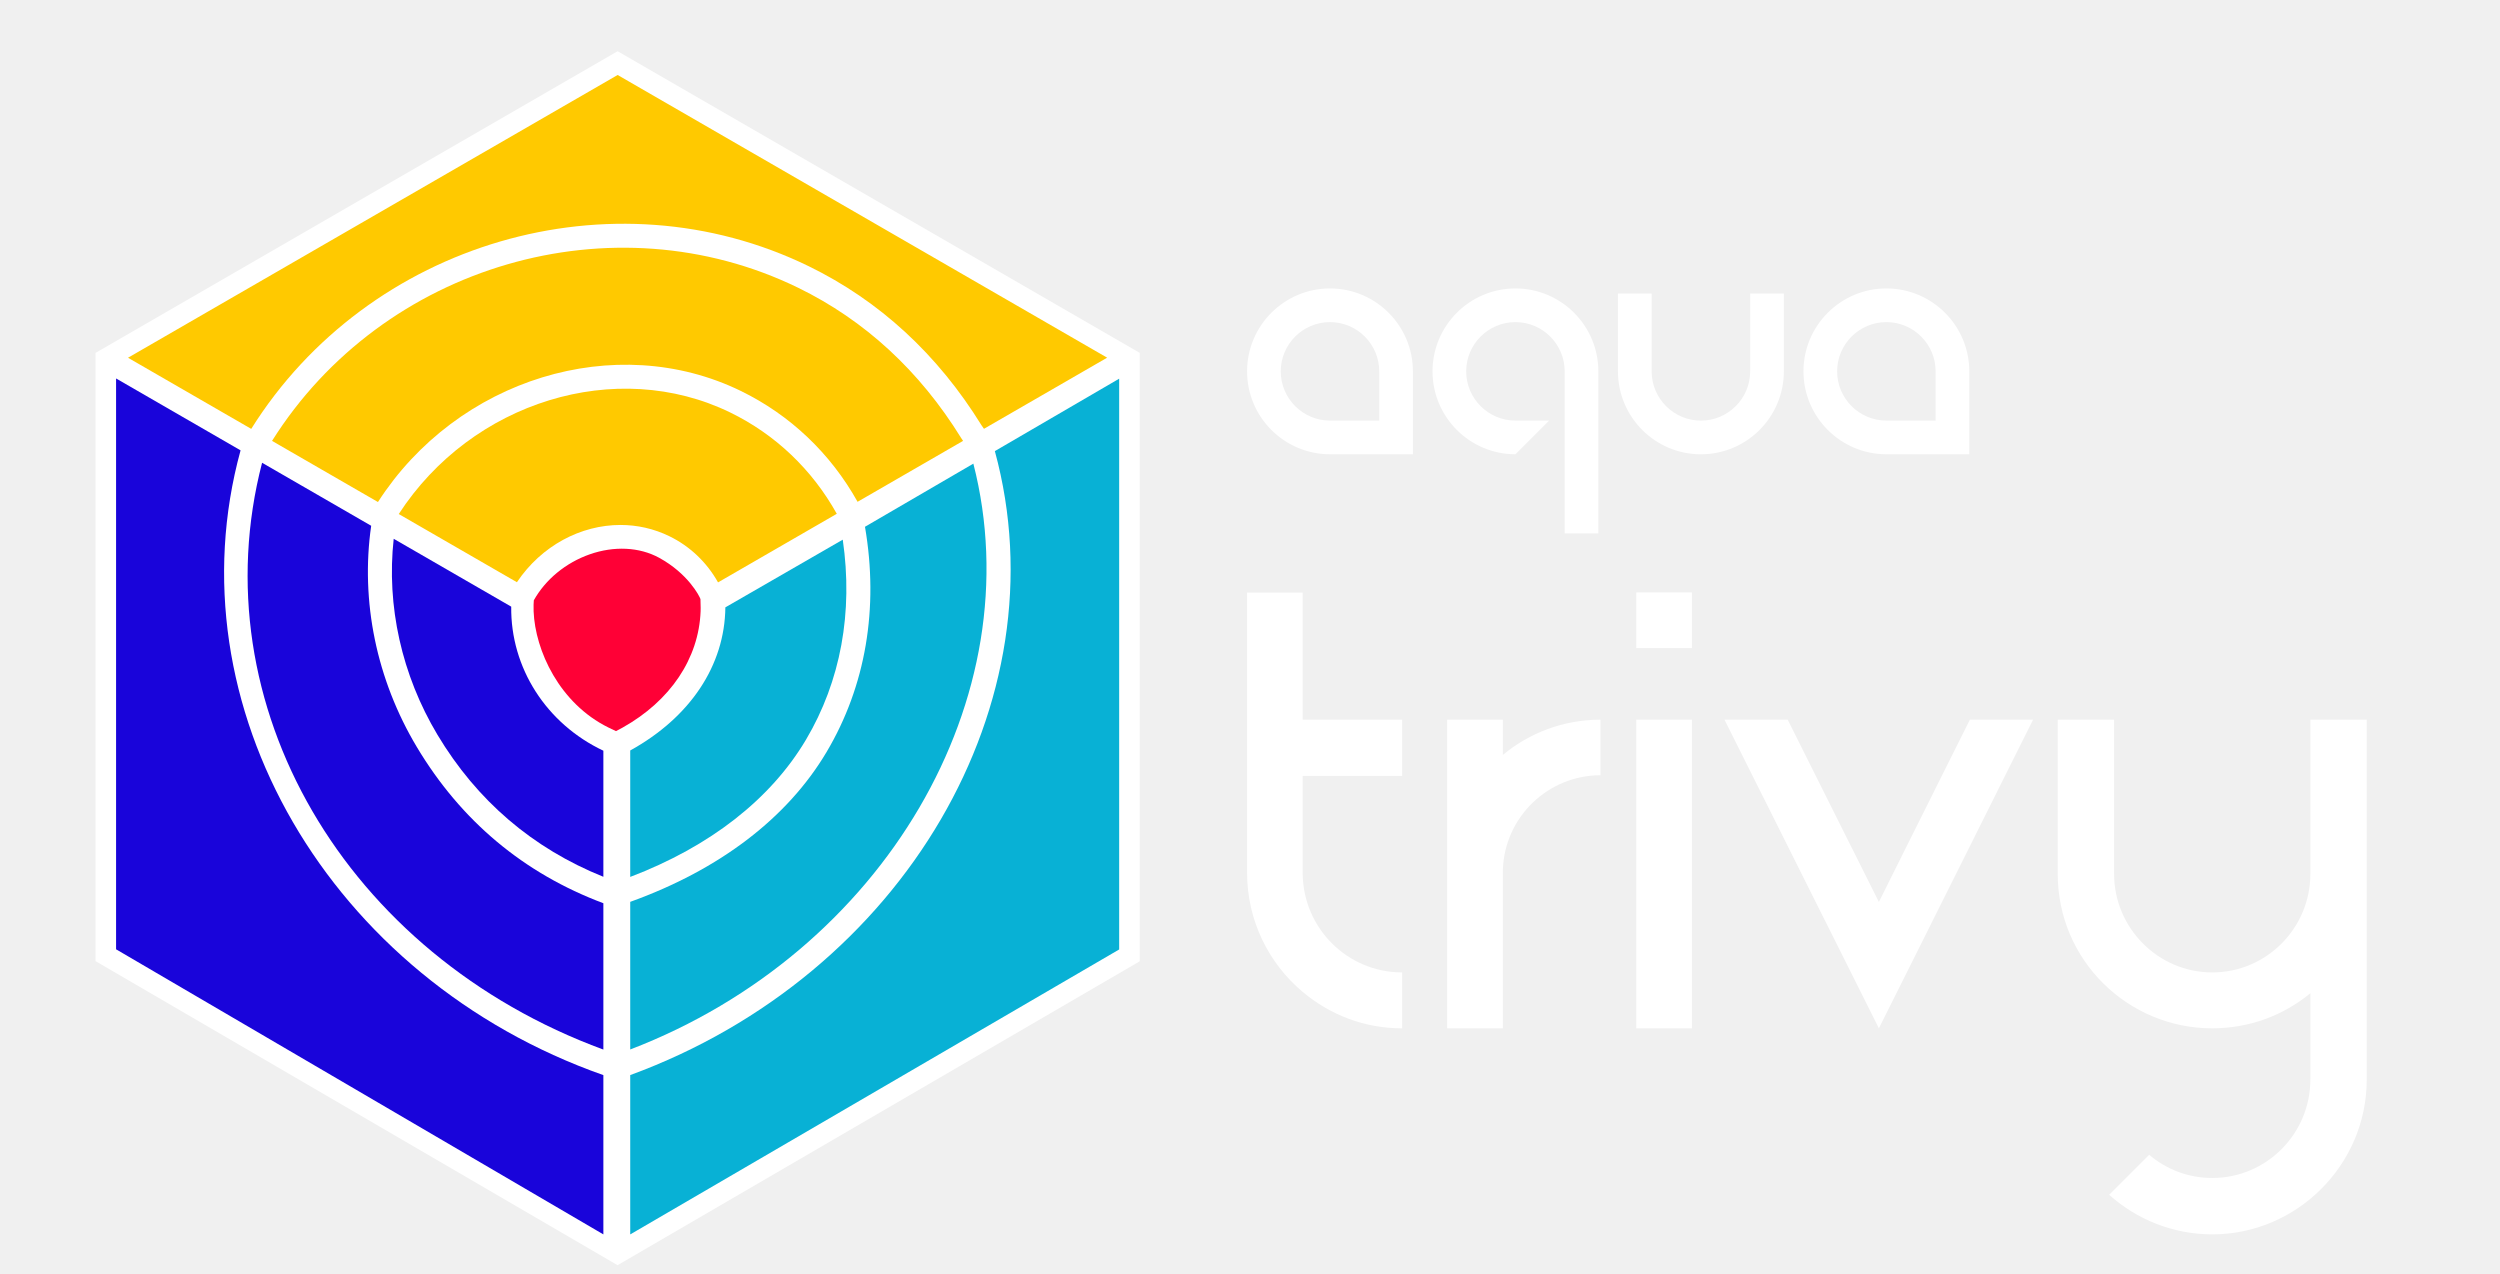
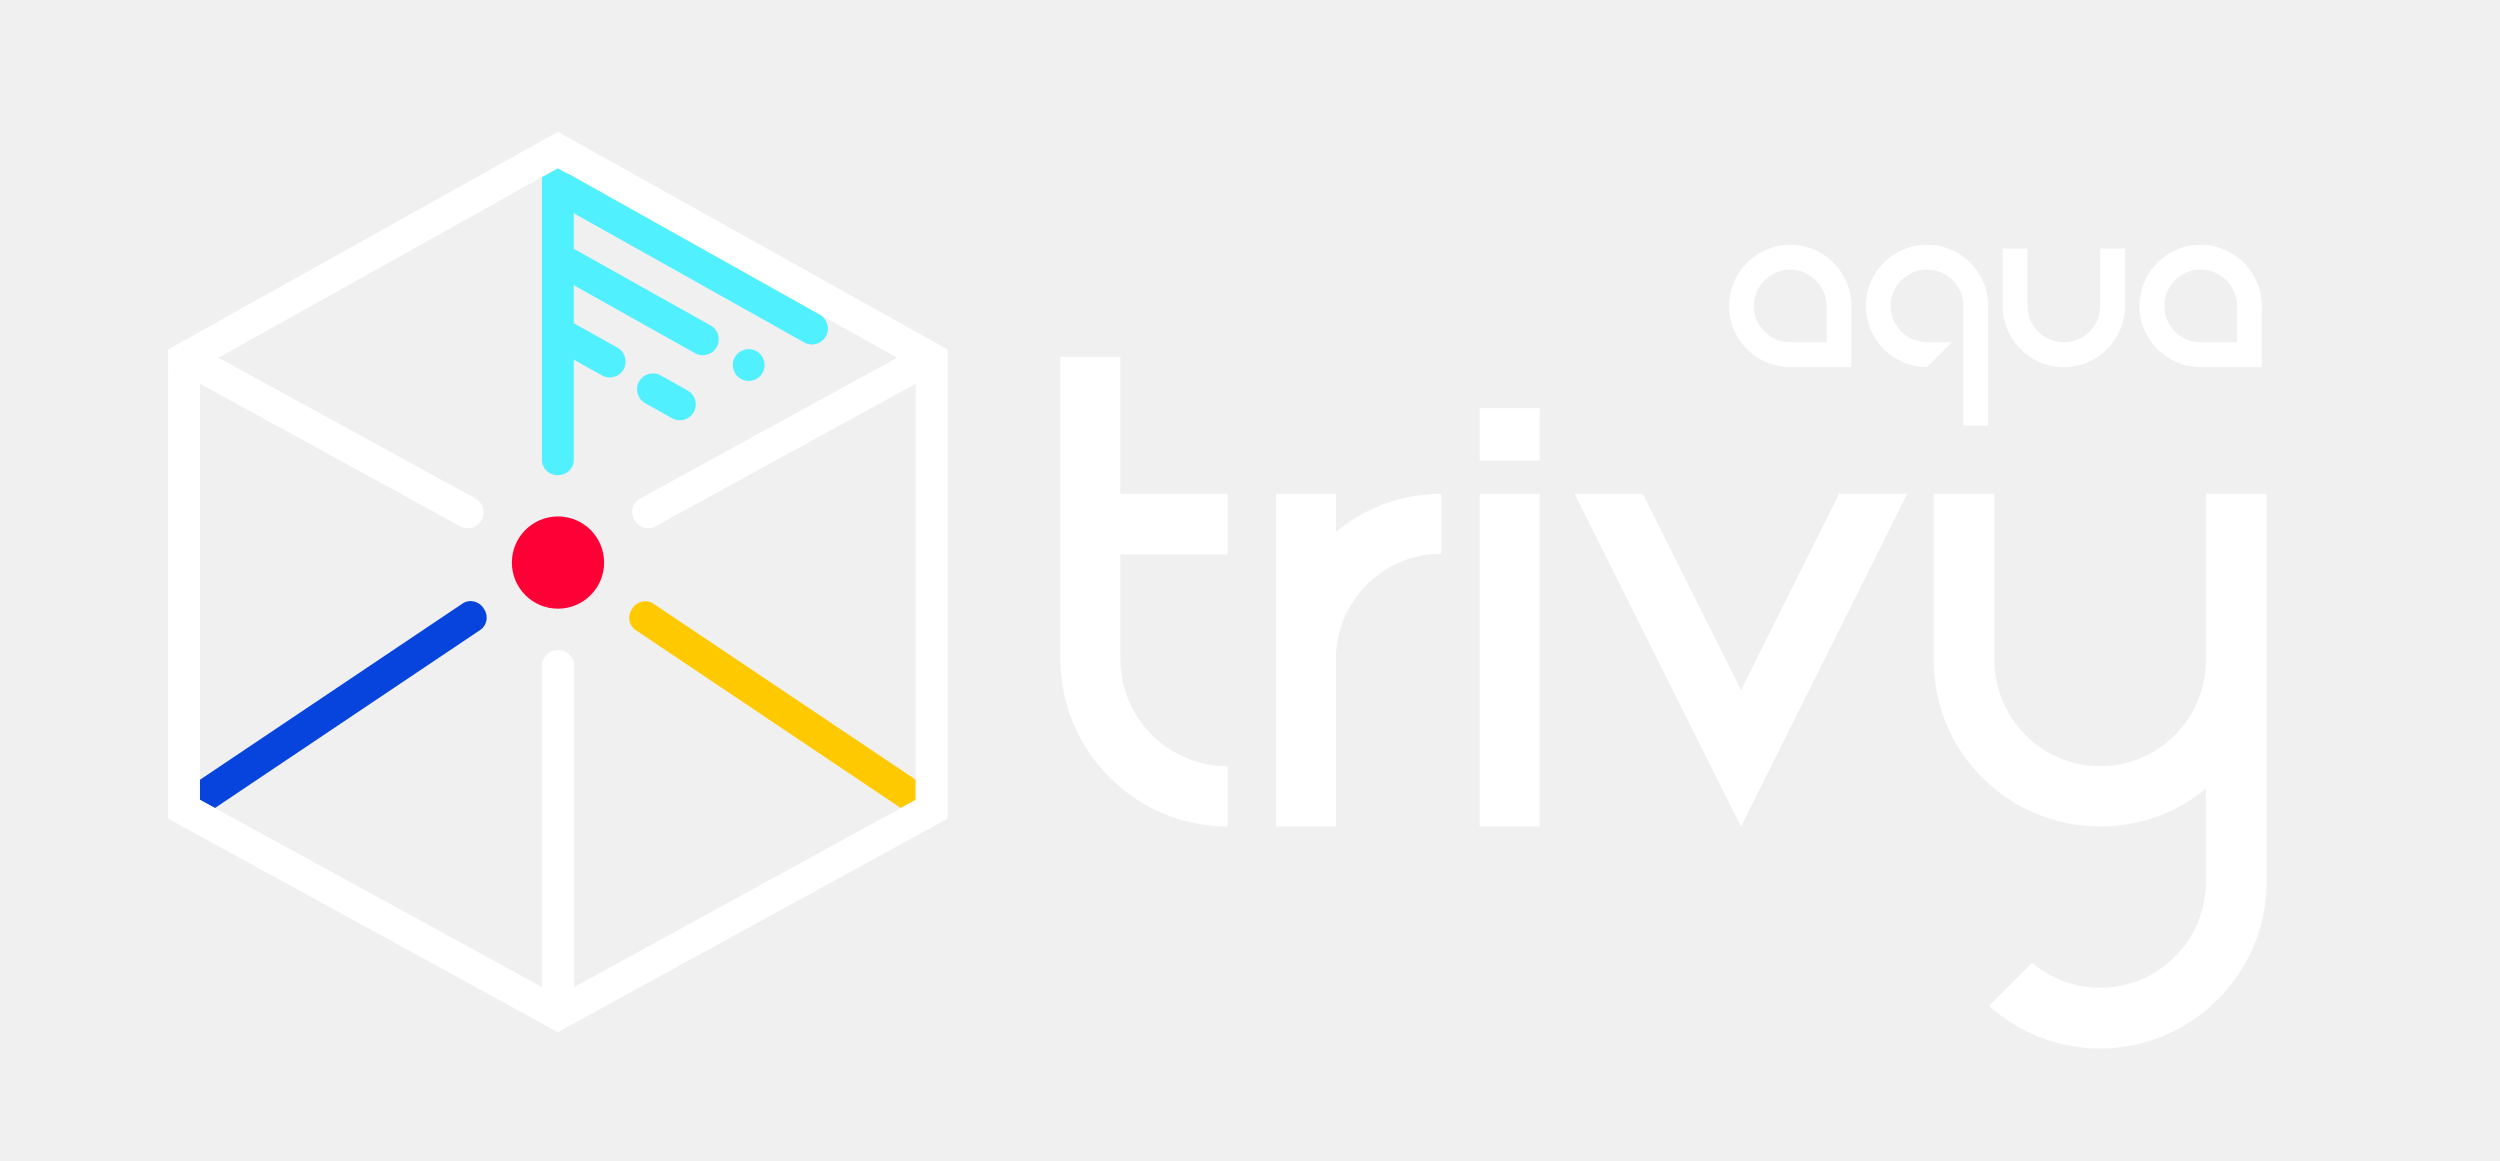
- <svg xmlns="http://www.w3.org/2000/svg" version="1.1" id="_x30_1" x="0px" y="0px" viewBox="0 0 265 135" enable-background="new 0 0 265 135" xml:space="preserve">
-   <g display="none">
-     <polygon display="inline" fill="#FFFFFF" points="65.469,9.61 12.669,40.117 12.669,101.621 65.463,132.371 118.268,101.639    118.268,40.115  " />
-     <g display="inline">
-       <path fill="#08B1D5" d="M64.511,80.035c-5.972-2.687-9.502-8.433-9.313-14.534l-12.765-7.371c-0.952,7.062,0.569,14.449,4.4,20.85    c4.078,6.813,9.966,11.887,17.678,14.825V80.035L64.511,80.035z" />
-       <path fill="#08B1D5" d="M64.511,111.257V95.432c-8.26-3.017-14.588-8.448-18.931-15.703c-4.108-6.864-5.671-14.819-4.507-22.384    l-11.864-6.851C22.412,75.299,37.662,101.72,64.511,111.257z" />
-       <path fill="#0D819B" d="M66.259,95.288v15.969c26.352-9.758,42.17-36.132,35.489-60.682l-11.8,6.874    c1.473,8.16,0.189,16.115-3.759,22.77C82.134,87.057,75.052,92.189,66.259,95.288z" />
-       <path fill="#0D819B" d="M75.879,65.569c0.053,5.924-3.429,11.136-9.62,14.466v13.769c8.227-2.999,14.873-7.918,18.675-14.329    c3.681-6.207,4.934-13.613,3.671-21.243L75.879,65.569z" />
-       <path fill="#F69421" d="M77.717,44.4c4.977,2.427,9.031,6.315,11.724,11.244c0.035,0.065,0.069,0.132,0.104,0.198l11.574-6.684    c-0.184-0.232-0.361-0.466-0.506-0.701c-4.246-6.868-9.855-12.036-16.673-15.361c-19.245-9.385-42.827-2.309-54.094,16.087    l11.546,6.665C49.232,43.242,65.013,38.204,77.717,44.4z" />
-       <path fill="#F69421" d="M70.489,59.089c2.06,1.005,3.731,2.627,4.832,4.692c0.037,0.07,0.07,0.143,0.105,0.214l12.854-7.423    c-0.04-0.076-0.079-0.153-0.12-0.228c-2.546-4.662-6.379-8.339-11.082-10.632c-12.018-5.861-26.965-1.08-34.421,10.866    l12.783,7.379C58.771,58.613,65.217,56.518,70.489,59.089z" />
-       <path fill="#0D819B" d="M116.672,41.881l-13.621,7.936c7.185,25.544-9.291,53.076-36.791,62.992v17.294l50.413-29.381V41.881z" />
-       <path fill="#08B1D5" d="M14.265,41.864v58.842l50.245,29.397v-17.294C36.51,103.127,20.607,75.545,27.905,49.74l-13.001-7.508    L14.265,41.864z" />
-       <path fill="#F69421" d="M14.987,40.606l1.484,0.857l12.109,6.989C40.23,29.398,64.649,22.066,84.579,31.784    c7.069,3.448,12.881,8.799,17.274,15.904c0.139,0.225,0.333,0.472,0.543,0.731l13.542-7.82l-50.47-29.146L14.987,40.606z" />
-       <path fill="#F0DF36" d="M66.202,78.433c4.968-2.778,7.95-7.226,8.141-12.159c0,0,0.022-0.489-0.015-1.283    c-0.007-0.163-1.102-2.766-4.435-4.583c-4.476-2.441-10.828-0.093-13.372,4.583c0,0-0.061,0.574-0.033,1.283    c0.182,4.483,2.945,9.749,7.836,12.159l0.991,0.473L66.202,78.433z" />
+ <svg xmlns="http://www.w3.org/2000/svg" version="1.1" id="Layer_1" x="0px" y="0px" viewBox="0 0 1920 891" style="enable-background:new 0 0 1920 891;" xml:space="preserve">
+   <style type="text/css">
+ 	.st0{fill:#FFFFFF;}
+ 	.st1{fill:#50F0FF;}
+ 	.st2{fill:#0744DD;}
+ 	.st3{fill:#FFC900;}
+ 	.st4{fill:#FF0036;}
+ </style>
+   <g>
+     <g>
+       <path class="st0" d="M1421.86,281.92h-46.97c-25.9,0-46.97-21.07-46.97-46.97c0-25.9,21.07-46.97,46.97-46.97    c25.9,0,46.97,21.07,46.97,46.97V281.92z M1374.89,207.05c-15.38,0-27.9,12.52-27.9,27.9c0,15.38,12.52,27.9,27.9,27.9h27.9v-27.9    C1402.79,219.57,1390.28,207.05,1374.89,207.05z" />
+       <path class="st0" d="M1737.06,281.92h-46.97c-25.9,0-46.97-21.07-46.97-46.97c0-25.9,21.07-46.97,46.97-46.97    c25.9,0,46.97,21.07,46.97,46.97V281.92z M1690.09,207.05c-15.38,0-27.9,12.52-27.9,27.9c0,15.38,12.52,27.9,27.9,27.9h27.9v-27.9    C1717.98,219.57,1705.47,207.05,1690.09,207.05z" />
+       <path class="st0" d="M1585.02,281.94c-25.91,0-46.99-21.08-46.99-46.99v-44.08h19.08v44.08c0,15.39,12.52,27.91,27.91,27.91    c15.39,0,27.91-12.52,27.91-27.91v-44.08h19.09v44.08C1632.01,260.86,1610.92,281.94,1585.02,281.94z" />
+       <path class="st0" d="M1479.94,187.98c-25.9,0-46.97,21.07-46.97,46.97c0,25.9,21.07,46.97,46.97,46.97l19.07-19.07h-19.07    c-15.38,0-27.9-12.52-27.9-27.9c0-15.38,12.52-27.9,27.9-27.9c15.38,0,27.9,12.52,27.9,27.9v91.8h19.07v-91.8    C1526.91,209.05,1505.84,187.98,1479.94,187.98z" />
+     </g>
+     <g>
+       <path class="st0" d="M942.76,588.45v46.29c-31.53,0-59.94-11.34-82.34-30.14c-28.15-23.63-46.04-59.08-46.04-98.71V274.06h46.04    v105.2h82.34v46.59h-82.34v81.19C861.05,552.1,897.55,588.45,942.76,588.45z" />
+       <path class="st0" d="M1106.82,379.26v45.98c-43.65,0.1-79.18,34.71-80.78,77.98v131.52h-46.12V379.26h46.12v29.16    C1047.97,390.24,1076.12,379.3,1106.82,379.26z" />
+       <path class="st0" d="M1136.4,353.72v-40.29h46.05v40.29H1136.4z M1136.4,634.74V379.26h46.05v255.48H1136.4z" />
+       <path class="st0" d="M1464.76,379.26l-127.64,255.48l-127.8-255.48h52.33l75.47,150.88l75.31-150.88H1464.76z" />
+       <path class="st0" d="M1740.81,379.26c0,0,0,279.32,0,297.8c0,71.31-58.52,128.26-127.83,128.2    c-32.47,0.03-62.55-12.29-85.37-32.76l33.1-33.09c14.13,11.97,32.36,19.22,52.28,19.2c44.86,0,81.17-36.69,81.17-81.55v-71.39    c-22.26,18.42-50.67,29.09-81.17,29.06c-69.46,0.06-127.95-56-127.95-127.85c0-1.51,0-127.64,0-127.64h46.64    c0,0,0.02,124.23,0.02,127.64c0,44.67,36.39,81.6,81.28,81.55c44.86,0,81.17-36.69,81.17-81.55V379.26H1740.81z" />
+     </g>
+     <g>
+       <g>
+         <g>
+           <path class="st1" d="M428.54,364.9c0.04,0,0.08,0,0.12,0c6.56,0.01,11.98-5.03,11.98-11.58V135.99l-12.23-6.83l-12.18,6.8      v217.36c0,6.56,5.43,11.61,11.98,11.58C428.32,364.9,428.43,364.9,428.54,364.9z" />
+           <path class="st2" d="M355.18,463.55L153.55,598.87v15.41l11.49,6.29l203.73-136.73c5.23-3.51,6.53-10.52,3.15-15.84      c-0.14-0.23-0.29-0.45-0.43-0.68C367.99,461.7,360.68,459.86,355.18,463.55z" />
+           <path class="st3" d="M488.27,483.95l203.55,136.61l11.45-6.28v-15.44L501.86,463.66c-5.51-3.7-12.82-1.87-16.32,3.76      c-0.13,0.21-0.27,0.43-0.4,0.64C481.73,473.4,483.02,480.43,488.27,483.95z" />
+           <path class="st0" d="M727.69,282.29v-13.96l-12.5-6.98l-0.93-0.49L440.33,107.87l-11.92-6.64l-11.87,6.64L142.56,260.86      l-0.93,0.49l-12.5,6.98v13.96l-0.93,0.54l0.93,0.49v13.92v331.5l12.69,6.94l266.85,146.2l3.37,1.85l16.41,8.98l16.36-8.98      l3.37-1.85l266.85-146.2l12.65-6.94v-331.5v-13.87l0.98-0.54L727.69,282.29z M440.95,758.05V511.4c0-6.72-5.5-12.22-12.22-12.21      l-0.19,0l-0.13,0c-6.72-0.01-12.22,5.49-12.22,12.21v246.64L165.04,620.57l-11.49-6.29v-15.41V294.7l199.98,109.56      c5.77,3.16,13.1,1.04,16.28-4.72l0.14-0.26c3.22-5.83,1.08-13.22-4.76-16.42L167.81,274.72l248.42-138.75l12.18-6.8l12.23,6.83      l248.37,138.73L491.47,382.95c-5.81,3.18-7.63,10.45-4.41,16.24c0.05,0.1,0.11,0.2,0.16,0.29c3.16,5.73,10.22,8.01,15.96,4.86      L703.27,294.7v304.15v15.44l-11.45,6.28L440.95,758.05z" />
+         </g>
+         <circle class="st4" cx="428.54" cy="432.05" r="35.42" />
+       </g>
+       <path class="st1" d="M617.65,262.99L426.32,155.74c-5.88-3.3-7.98-10.74-4.68-16.62v0c3.3-5.88,10.74-7.98,16.62-4.68    l191.33,107.25c5.88,3.3,7.98,10.74,4.68,16.62l0,0C630.97,264.19,623.53,266.29,617.65,262.99z" />
+       <path class="st1" d="M533.81,271.27l-107.48-60.25c-5.88-3.3-7.98-10.74-4.68-16.62v0c3.3-5.88,10.74-7.98,16.62-4.68    l107.48,60.25c5.88,3.3,7.98,10.74,4.68,16.62v0C547.13,272.47,539.69,274.56,533.81,271.27z" />
+       <path class="st1" d="M569.02,291L569.02,291c-5.88-3.3-7.98-10.74-4.68-16.62l0,0c3.3-5.88,10.74-7.98,16.62-4.68v0    c5.88,3.3,7.98,10.74,4.68,16.62v0C582.34,292.2,574.9,294.3,569.02,291z" />
+       <path class="st1" d="M462.29,288.33l-35.7-20.01c-5.88-3.3-7.98-10.74-4.68-16.62v0c3.3-5.88,10.74-7.98,16.62-4.68l35.7,20.01    c5.88,3.3,7.98,10.74,4.68,16.62v0C475.61,289.53,468.17,291.63,462.29,288.33z" />
+       <path class="st1" d="M516.16,321.21l-20.67-11.58c-5.88-3.3-7.98-10.74-4.68-16.62v0c3.3-5.88,10.74-7.98,16.62-4.68l20.67,11.58    c5.88,3.3,7.98,10.74,4.68,16.62v0C529.48,322.41,522.04,324.51,516.16,321.21z" />
    </g>
  </g>
-   <g>
-     <path fill="#FFFFFF" d="M148.629,103.076v5.928c-4.038,0-7.676-1.454-10.545-3.863c-3.605-3.025-5.894-7.565-5.894-12.638V62.815   h5.894v13.471h10.545v5.966h-10.545v10.395C138.164,98.419,142.84,103.076,148.629,103.076z" />
-     <path fill="#FFFFFF" d="M169.65,76.285v5.889c-5.591,0.011-10.143,4.446-10.345,9.984v16.845h-5.908V76.285h5.908v3.735   C162.113,77.689,165.718,76.291,169.65,76.285z" />
-     <path fill="#FFFFFF" d="M173.447,68.698v-5.9h5.897v5.9H173.447z M173.447,109.003V76.285h5.897v32.719H173.447z" />
-     <path fill="#FFFFFF" d="M215.508,76.285l-16.348,32.719l-16.364-32.719h6.699l9.665,19.32l9.646-19.32L215.508,76.285z" />
-     <path fill="#FFFFFF" d="M250.874,76.285c0,0,0,35.771,0,38.135c0,9.136-7.493,16.428-16.37,16.423   c-4.157,0-8.009-1.576-10.934-4.196l4.24-4.24c1.809,1.532,4.143,2.464,6.693,2.459c5.745,0,10.396-4.696,10.396-10.446v-9.141   c-2.85,2.359-6.488,3.724-10.396,3.724c-8.894,0.005-16.384-7.171-16.384-16.372c0-0.194,0-16.345,0-16.345h5.972   c0,0,0.003,15.907,0.003,16.345c0,5.722,4.659,10.451,10.409,10.446c5.745,0,10.396-4.701,10.396-10.446V76.285H250.874z" />
-   </g>
-   <g>
-     <polygon fill="#FFFFFF" points="65.469,5.431 10.124,37.409 10.125,101.877 65.462,134.109 120.813,101.895 120.813,37.407  " />
-     <g>
-       <path fill="#1904DA" d="M63.957,92.94V79.575c-6.048-2.856-9.846-8.792-9.768-15.27l-12.456-7.193    c-0.783,7.101,0.852,14.447,4.636,20.771C50.545,84.86,56.46,89.923,63.957,92.94z" />
-       <path fill="#1904DA" d="M63.957,111.255V95.742c-8.438-3.162-15.089-8.73-19.77-16.553c-4.275-7.141-5.989-15.458-4.842-23.457    l-11.564-6.678C21.14,74.652,36.57,101.186,63.957,111.255z" />
-       <path fill="#08B1D5" d="M66.804,95.596v15.649c26.877-10.306,42.715-37.348,36.372-62.1l-11.488,6.693    c1.481,8.635,0.079,16.879-4.065,23.865C83.476,86.697,76.281,92.188,66.804,95.596z" />
-       <path fill="#08B1D5" d="M66.804,79.551v13.402c8.456-3.219,14.89-8.239,18.632-14.548c3.675-6.197,5.016-13.512,3.896-21.2    L76.888,64.38C76.826,70.53,73.171,76.032,66.804,79.551z" />
-       <path fill="#FFC900" d="M78.53,41.442c5.228,2.549,9.501,6.608,12.373,11.749l11.183-6.458c-0.075-0.105-0.146-0.211-0.211-0.316    c-4.4-7.116-10.209-12.47-17.267-15.913c-19.641-9.576-44.026-2.441-55.772,16.23l11.227,6.481    C48.47,40.15,65.268,34.975,78.53,41.442z" />
-       <path fill="#FFC900" d="M65.771,55.646c1.762,0,3.527,0.385,5.182,1.193h0.001c2.175,1.062,3.954,2.75,5.158,4.894L88.7,54.463    c-2.618-4.7-6.516-8.409-11.285-10.735c-12.078-5.888-27.409-1.16-35.147,10.76l12.525,7.229    C57.397,57.836,61.572,55.646,65.771,55.646z" />
-       <path fill="#08B1D5" d="M66.804,130.848l51.828-30.205V40.14l-13.177,7.677c7.242,26.586-9.654,55.513-38.651,66.142V130.848z" />
-       <path fill="#1904DA" d="M25.5,47.738l-13.196-7.621v60.509l51.653,30.22v-16.883C34.902,103.736,18.087,74.773,25.5,47.738z" />
-       <path fill="#FFC900" d="M85.722,28.218c7.498,3.656,13.661,9.329,18.316,16.859c0.074,0.12,0.164,0.245,0.263,0.376l13.056-7.539    L65.469,7.948l-51.9,29.973l13.061,7.54C39.042,25.644,64.896,18.062,85.722,28.218z" />
-       <path fill="#FF0036" d="M74.264,64.806c0.001-0.014,0.022-0.508-0.015-1.301c-0.104-0.324-1.328-2.715-4.385-4.383    c-2.089-1.139-4.769-1.27-7.357-0.362c-2.536,0.891-4.688,2.664-5.922,4.873c-0.015,0.192-0.044,0.647-0.022,1.173    c0.167,4.129,2.721,9.743,7.931,12.311l0.802,0.383l0.696-0.372C71.055,74.294,74.07,69.803,74.264,64.806z" />
-     </g>
-   </g>
-   <g>
-     <path fill="#FFFFFF" d="M149.768,48.152h-8.789c-4.846,0-8.789-3.943-8.789-8.789c0-4.846,3.943-8.789,8.789-8.789   s8.789,3.943,8.789,8.789V48.152z M140.979,34.143c-2.878,0-5.22,2.342-5.22,5.22c0,2.878,2.342,5.22,5.22,5.22h5.22v-5.22   C146.199,36.485,143.858,34.143,140.979,34.143z" />
-     <path fill="#FFFFFF" d="M208.745,48.152h-8.789c-4.846,0-8.789-3.943-8.789-8.789c0-4.846,3.943-8.789,8.789-8.789   c4.846,0,8.789,3.943,8.789,8.789V48.152z M199.956,34.143c-2.878,0-5.22,2.342-5.22,5.22c0,2.878,2.342,5.22,5.22,5.22h5.22v-5.22   C205.176,36.485,202.835,34.143,199.956,34.143z" />
-     <path fill="#FFFFFF" d="M180.296,48.156c-4.848,0-8.793-3.944-8.793-8.793v-8.248h3.571v8.248c0,2.879,2.343,5.222,5.222,5.222   c2.879,0,5.222-2.343,5.222-5.222v-8.248h3.571v8.248C189.089,44.211,185.144,48.156,180.296,48.156z" />
-     <path fill="#FFFFFF" d="M160.636,30.574c-4.846,0-8.789,3.943-8.789,8.789c0,4.846,3.943,8.789,8.789,8.789l3.569-3.569h-3.569   c-2.878,0-5.22-2.342-5.22-5.22c0-2.878,2.342-5.22,5.22-5.22c2.878,0,5.22,2.342,5.22,5.22V56.54h3.569V39.363   C169.425,34.516,165.482,30.574,160.636,30.574z" />
-   </g>
</svg>
